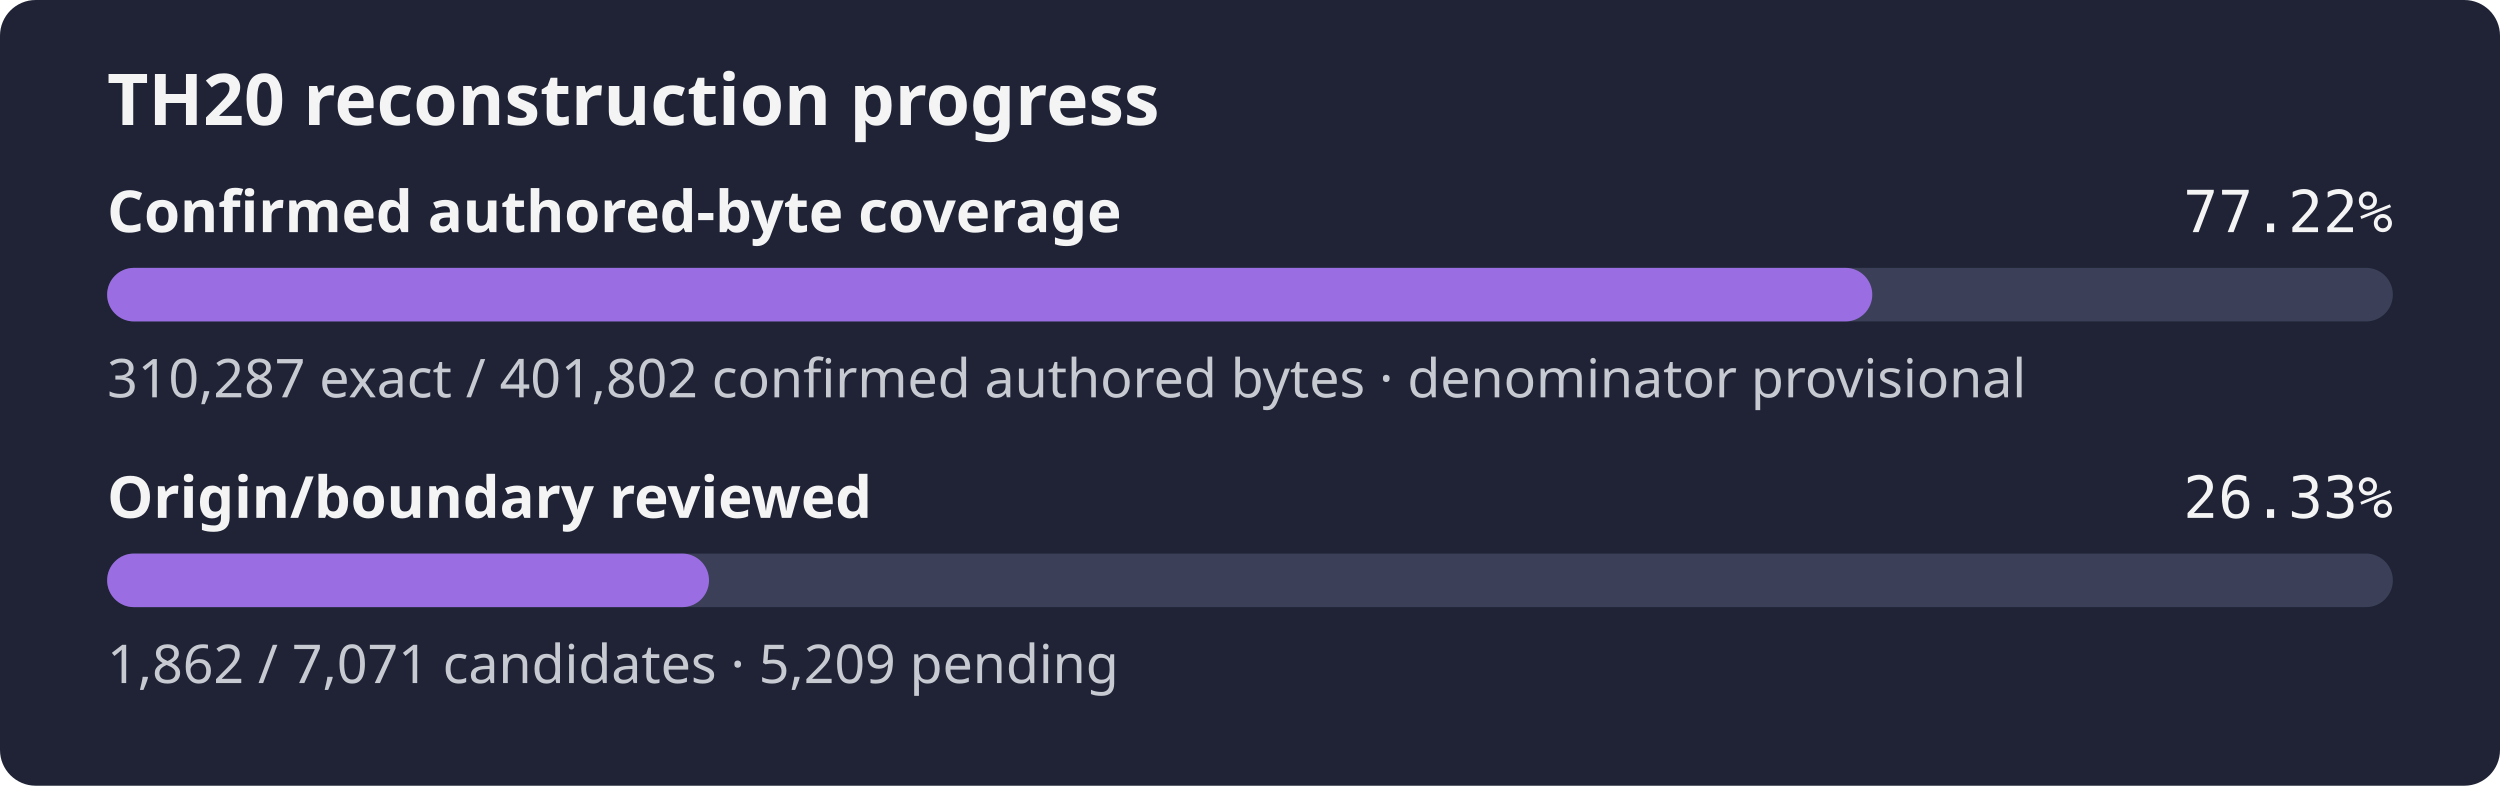
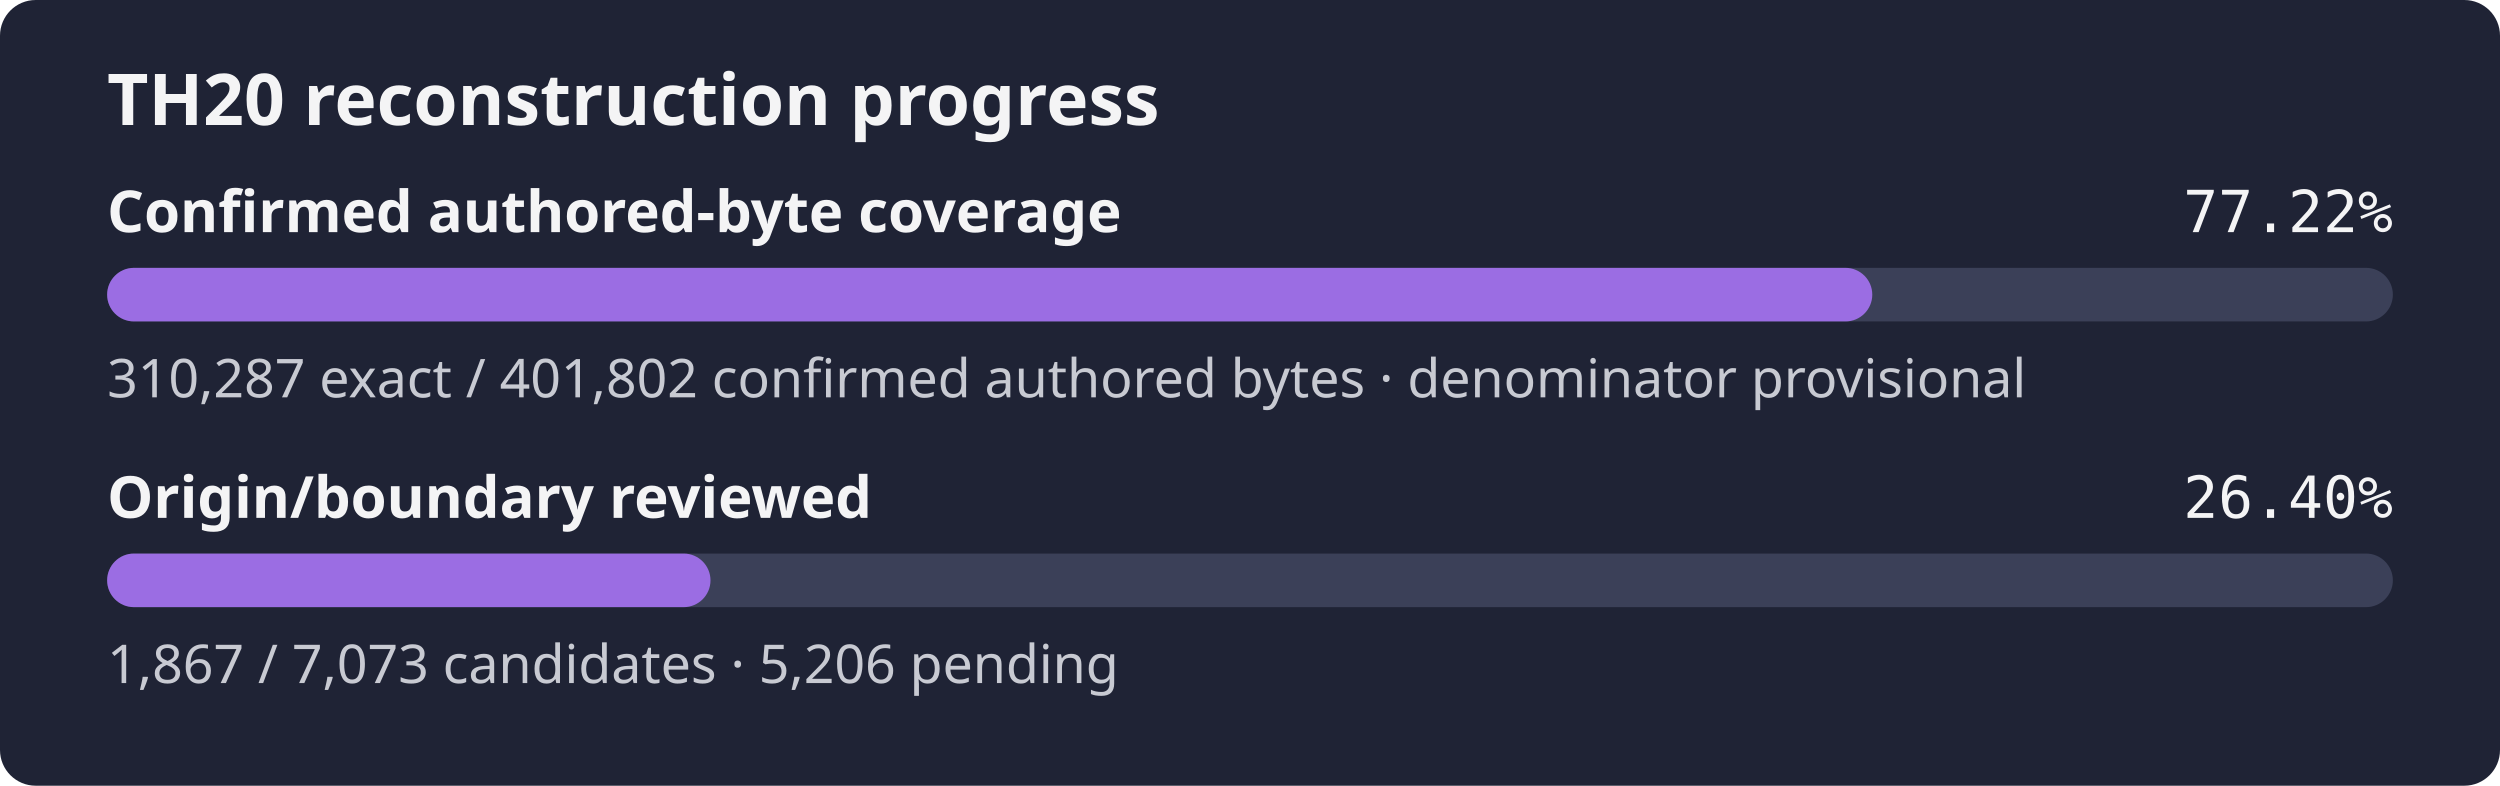
- <svg xmlns="http://www.w3.org/2000/svg" width="560" height="176" role="img" aria-label="TH20 reconstruction progress: 77.22% of the confirmed authored-byte set is exact, origin review 26.33%">
+ <svg xmlns="http://www.w3.org/2000/svg" width="560" height="176" role="img" aria-label="TH20 reconstruction progress: 77.22% of the confirmed authored-byte set is exact, origin review 26.40%">
  <rect width="560" height="176" rx="8" fill="#1f2335" />
  <text x="24" y="28" fill="#f4f4f5" font-family="sans-serif" font-size="16" font-weight="600">TH20 reconstruction progress</text>
  <text x="24" y="52" fill="#f4f4f5" font-family="sans-serif" font-size="13" font-weight="600">Confirmed authored-byte coverage</text>
  <text x="536" y="52" fill="#f4f4f5" text-anchor="end" font-family="monospace" font-size="13">77.22%</text>
  <rect x="24" y="60" width="512" height="12" rx="6" fill="#3b4058" />
  <rect x="24" y="60" width="395.39" height="12" rx="6" fill="#9b6de3" />
  <text x="24" y="89" fill="#c8cad2" font-family="sans-serif" font-size="12">310,287 exact / 401,802 confirmed authored bytes · denominator provisional</text>
  <text x="24" y="116" fill="#f4f4f5" font-family="sans-serif" font-size="13" font-weight="600">Origin/boundary reviewed</text>
-   <text x="536" y="116" fill="#f4f4f5" text-anchor="end" font-family="monospace" font-size="13">26.33%</text>
+   <text x="536" y="116" fill="#f4f4f5" text-anchor="end" font-family="monospace" font-size="13">26.40%</text>
  <rect x="24" y="124" width="512" height="12" rx="6" fill="#3b4058" />
-   <rect x="24" y="124" width="134.82" height="12" rx="6" fill="#9b6de3" />
-   <text x="24" y="153" fill="#c8cad2" font-family="sans-serif" font-size="12">1,862 / 7,071 candidates · 5,209 pending</text>
+   <rect x="24" y="124" width="135.15" height="12" rx="6" fill="#9b6de3" />
+   <text x="24" y="153" fill="#c8cad2" font-family="sans-serif" font-size="12">1,867 / 7,073 candidates · 5,206 pending</text>
</svg>
